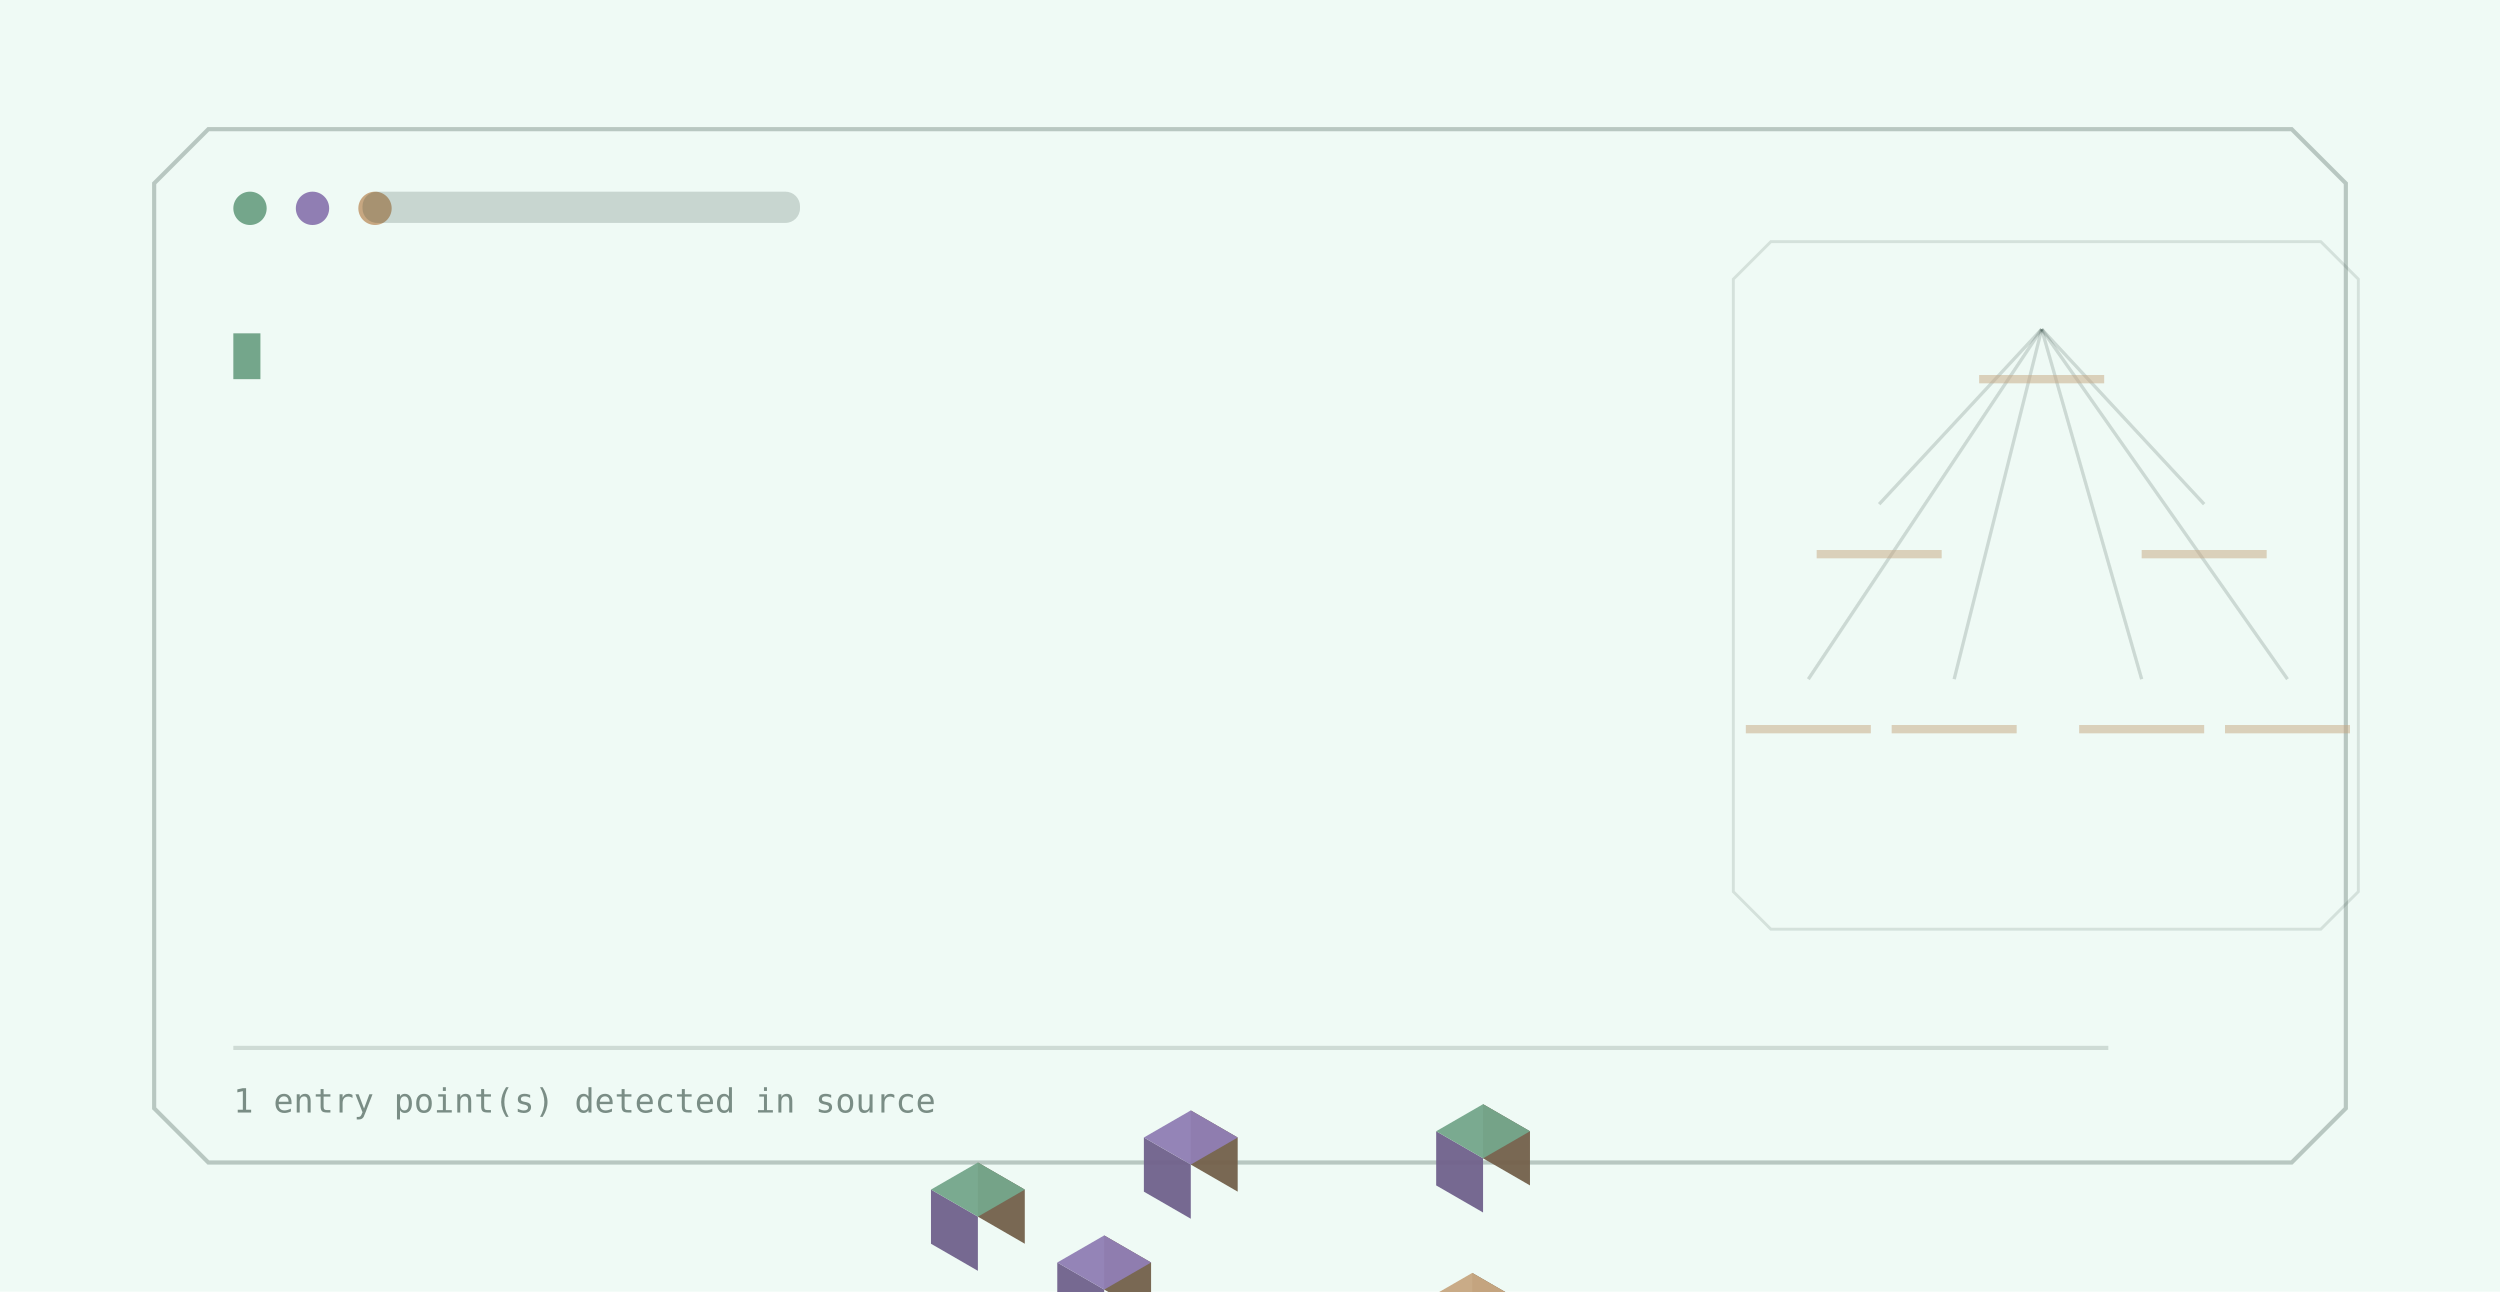
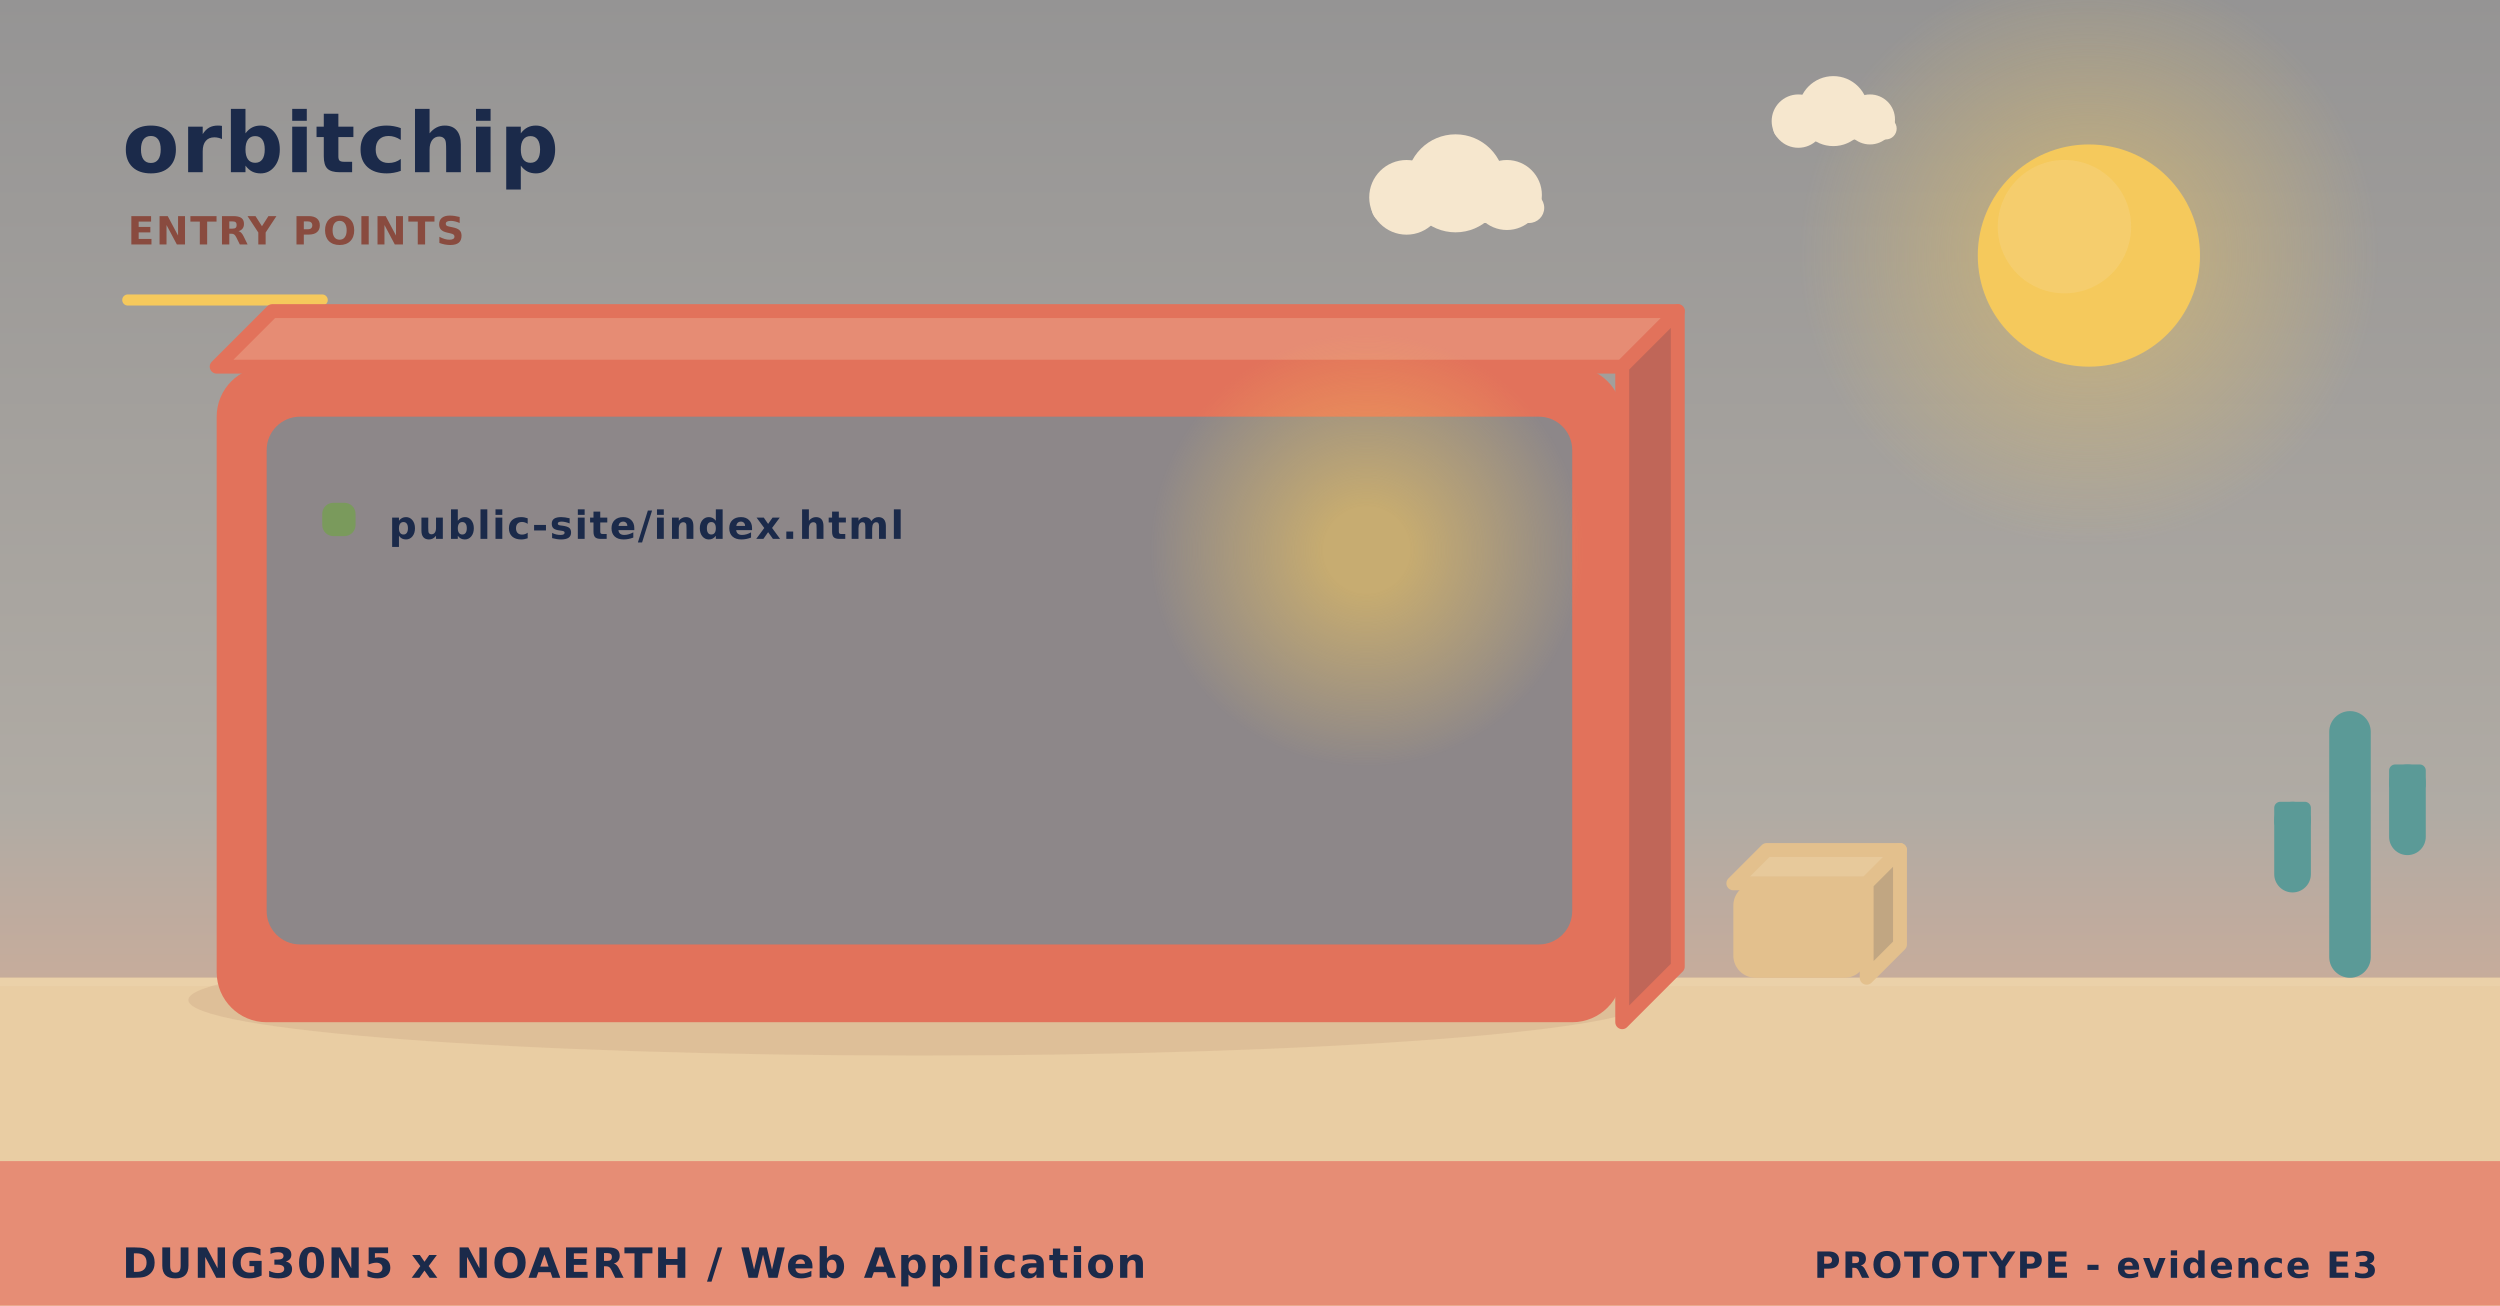
- <svg xmlns="http://www.w3.org/2000/svg" viewBox="0 0 1200 620" width="1200" height="620" role="img" aria-label="orbitchip command surface">
-   <rect width="1200" height="620" fill="#effaf5" />
-   <defs>
-     <linearGradient id="gt" x1="0" y1="0" x2="1" y2="1">
-       <stop offset="0%" stop-color="#74a68b" />
-       <stop offset="100%" stop-color="#907eb3" />
-     </linearGradient>
-   </defs>
-   <path d="M100.00,62.00 H1100.00 L1126.00,88.00 V532.00 L1100.00,558.00 H100.00 L74.00,532.00 V88.00 Z" fill="none" stroke="rgba(26,52,43,0.300)" stroke-width="2.00" opacity="0.85" />
-   <circle cx="120.00" cy="100.00" r="8.00" fill="#74a68b" opacity="1.00" />
-   <circle cx="150.00" cy="100.00" r="8.00" fill="#907eb3" opacity="1.00" />
-   <circle cx="180.00" cy="100.00" r="8.00" fill="#c7a781" opacity="1.00" />
-   <rect x="174.00" y="92.00" width="210.00" height="15.00" rx="7.00" fill="rgba(26,52,43,0.180)" opacity="1.00" />
-   <text x="112" y="148" font-family="ui-monospace,SFMono-Regular,Menlo,monospace" font-size="21" fill="rgba(26,52,43,0.800)" opacity="0">public-site/index.html<animate attributeName="opacity" values="0;1;1;0" dur="1.5s" begin="0.0s" repeatCount="indefinite" />
-   </text>
-   <rect x="112" y="160" width="13" height="22" fill="#74a68b">
-     <animate attributeName="opacity" values="1;0;1" dur="1.05s" begin="0s" repeatCount="indefinite" />
-   </rect>
-   <path d="M850.00,116.00 H1114.00 L1132.00,134.00 V428.00 L1114.00,446.00 H850.00 L832.00,428.00 V134.00 Z" fill="none" stroke="rgba(26,52,43,0.180)" stroke-width="1.40" opacity="0.70" />
-   <line x1="980.00" y1="158.00" x2="902.00" y2="242.00" stroke="rgba(26,52,43,0.300)" stroke-width="1.60" opacity="0.55" />
-   <line x1="980.00" y1="158.00" x2="1058.00" y2="242.00" stroke="rgba(26,52,43,0.300)" stroke-width="1.60" opacity="0.55" />
-   <line x1="980.00" y1="158.00" x2="868.00" y2="326.00" stroke="rgba(26,52,43,0.300)" stroke-width="1.60" opacity="0.55" />
-   <line x1="980.00" y1="158.00" x2="938.00" y2="326.00" stroke="rgba(26,52,43,0.300)" stroke-width="1.60" opacity="0.55" />
-   <line x1="980.00" y1="158.00" x2="1028.00" y2="326.00" stroke="rgba(26,52,43,0.300)" stroke-width="1.60" opacity="0.55" />
-   <line x1="980.00" y1="158.00" x2="1098.00" y2="326.00" stroke="rgba(26,52,43,0.300)" stroke-width="1.60" opacity="0.55" />
-   <polygon points="711.87,556.00 734.39,569.00 734.39,543.00 711.87,530.00" fill="#73614b" opacity="0.95" />
-   <polygon points="689.36,569.00 711.87,582.00 711.87,556.00 689.36,543.00" fill="#70628c" opacity="0.95" />
-   <polygon points="711.87,530.00 734.39,543.00 711.87,556.00 689.36,543.00" fill="#74a68b" opacity="0.95" />
+ <svg xmlns="http://www.w3.org/2000/svg" width="900" height="470" viewBox="0 0 900 470" role="img" aria-label="orbitchip - how it is operated">
+   <linearGradient id="skyt" x1="0" y1="0" x2="0" y2="1">
+     <stop offset="0" stop-color="#959494" />
+     <stop offset="0.62" stop-color="#b0aba4" />
+     <stop offset="1" stop-color="#f3ad8a" />
+   </linearGradient>
+   <rect width="900" height="470" fill="url(#skyt)" />
+   <radialGradient id="sunt">
+     <stop offset="0.35" stop-color="#f5c95c" stop-opacity="0.34" />
+     <stop offset="1" stop-color="#f5c95c" stop-opacity="0" />
+   </radialGradient>
+   <circle cx="752" cy="92" r="104" fill="url(#sunt)" />
+   <circle cx="752" cy="92" r="40" fill="#f5c95c" />
+   <circle cx="743.2" cy="81.6" r="24" fill="#f5d27e" opacity="0.5" />
  <g>
-     <rect x="950.00" y="180.00" width="60.00" height="4.00" rx="0.00" fill="rgba(199,167,129,0.500)" opacity="1.00" />
-     <animate attributeName="opacity" values="0.25;1.0;0.25" dur="9.7s" begin="0.0s" repeatCount="indefinite" />
+     <circle cx="524" cy="66" r="17.64" fill="#f6e7ce" />
+     <circle cx="506.36" cy="71.04" r="13.44" fill="#f6e7ce" />
+     <circle cx="542.48" cy="70.2" r="12.6" fill="#f6e7ce" />
+     <rect x="493.76" y="69.36" width="62.16" height="10.92" rx="5.46" fill="#f6e7ce" />
+     <animateTransform attributeName="transform" type="translate" values="0 0;24 0;0 0" dur="36s" begin="0s" repeatCount="indefinite" />
  </g>
-   <polygon points="571.58,559.00 594.09,572.00 594.09,546.00 571.58,533.00" fill="#73614b" opacity="0.95" />
-   <polygon points="549.06,572.00 571.58,585.00 571.58,559.00 549.06,546.00" fill="#70628c" opacity="0.95" />
-   <polygon points="571.58,533.00 594.09,546.00 571.58,559.00 549.06,546.00" fill="#907eb3" opacity="0.95" />
  <g>
-     <rect x="872.00" y="264.00" width="60.00" height="4.00" rx="0.00" fill="rgba(199,167,129,0.500)" opacity="1.00" />
-     <animate attributeName="opacity" values="0.25;1.0;0.25" dur="9.7s" begin="0.4s" repeatCount="indefinite" />
+     <circle cx="660" cy="40" r="12.6" fill="#f6e7ce" />
+     <circle cx="647.4" cy="43.6" r="9.6" fill="#f6e7ce" />
+     <circle cx="673.2" cy="43" r="9" fill="#f6e7ce" />
+     <rect x="638.4" y="42.4" width="44.4" height="7.8" rx="3.9" fill="#f6e7ce" />
+     <animateTransform attributeName="transform" type="translate" values="0 0;-18 0;0 0" dur="46s" begin="3s" repeatCount="indefinite" />
  </g>
-   <polygon points="706.68,637.00 729.19,650.00 729.19,624.00 706.68,611.00" fill="#73614b" opacity="0.95" />
-   <polygon points="684.16,650.00 706.68,663.00 706.68,637.00 684.16,624.00" fill="#70628c" opacity="0.95" />
-   <polygon points="706.68,611.00 729.19,624.00 706.68,637.00 684.16,624.00" fill="#c7a781" opacity="0.95" />
+   <rect x="0" y="352" width="900" height="118" fill="#e9cda3" />
+   <rect x="0" y="352" width="900" height="3" fill="#ebd1a9" />
+   <text x="44" y="62" font-family="Verdana,DejaVu Sans,sans-serif" font-size="30" font-weight="700" letter-spacing="0.6" fill="#1b2a4a" text-anchor="start">orbitchip</text>
+   <text x="46" y="88" font-family="Verdana,DejaVu Sans,sans-serif" font-size="14" font-weight="700" letter-spacing="0.6" fill="#894b3f" text-anchor="start">ENTRY POINTS</text>
+   <rect x="44" y="106" width="74" height="4" rx="2" fill="#f5c95c" />
+   <ellipse cx="331" cy="360" rx="263.2" ry="20" fill="rgba(138,90,68,0.11)" />
+   <path d="M78,132 L584,132 L604,112 L98,112 Z" fill="#e68c74" stroke="#e2725b" stroke-width="5" stroke-linejoin="round" />
+   <path d="M584,132 L604,112 L604,348 L584,368 Z" fill="#c06658" stroke="#e2725b" stroke-width="5" stroke-linejoin="round" />
+   <rect x="78" y="132" width="506" height="236" rx="18" fill="#e2725b" />
+   <rect x="96" y="150" width="470" height="190" rx="12" fill="#88888c" opacity="0.94" />
+   <radialGradient id="lamp98019">
+     <stop offset="0.2" stop-color="#f5c95c" stop-opacity="0.55" />
+     <stop offset="1" stop-color="#f5c95c" stop-opacity="0" />
+   </radialGradient>
+   <circle cx="492" cy="198" r="78" fill="url(#lamp98019)" />
+   <rect x="116" y="181" width="12" height="12" rx="4" fill="#7a9a5c" />
  <g>
-     <rect x="1028.00" y="264.00" width="60.00" height="4.00" rx="0.00" fill="rgba(199,167,129,0.500)" opacity="1.00" />
-     <animate attributeName="opacity" values="0.25;1.0;0.25" dur="9.7s" begin="0.8s" repeatCount="indefinite" />
+     <text x="140" y="194" font-family="Verdana,DejaVu Sans,sans-serif" font-size="14" font-weight="700" letter-spacing="0.6" fill="#1b2a4a" text-anchor="start">public-site/index.html</text>
+     <animateTransform attributeName="transform" type="translate" values="0 10;0 0" dur="0.7s" begin="0.4s" fill="freeze" />
  </g>
-   <polygon points="469.39,584.00 491.90,597.00 491.90,571.00 469.39,558.00" fill="#73614b" opacity="0.95" />
-   <polygon points="446.87,597.00 469.39,610.00 469.39,584.00 446.87,571.00" fill="#70628c" opacity="0.95" />
-   <polygon points="469.39,558.00 491.90,571.00 469.39,584.00 446.87,571.00" fill="#74a68b" opacity="0.95" />
-   <g>
-     <rect x="838.00" y="348.00" width="60.00" height="4.00" rx="0.00" fill="rgba(199,167,129,0.500)" opacity="1.00" />
-     <animate attributeName="opacity" values="0.25;1.0;0.25" dur="9.7s" begin="1.2s" repeatCount="indefinite" />
-   </g>
-   <polygon points="530.01,619.00 552.52,632.00 552.52,606.00 530.01,593.00" fill="#73614b" opacity="0.95" />
-   <polygon points="507.49,632.00 530.01,645.00 530.01,619.00 507.49,606.00" fill="#70628c" opacity="0.95" />
-   <polygon points="530.01,593.00 552.52,606.00 530.01,619.00 507.49,606.00" fill="#907eb3" opacity="0.95" />
-   <g>
-     <rect x="908.00" y="348.00" width="60.00" height="4.00" rx="0.00" fill="rgba(199,167,129,0.500)" opacity="1.00" />
-     <animate attributeName="opacity" values="0.25;1.0;0.25" dur="9.7s" begin="1.6s" repeatCount="indefinite" />
-   </g>
-   <polygon points="607.95,664.00 630.47,677.00 630.47,651.00 607.95,638.00" fill="#73614b" opacity="0.95" />
-   <polygon points="585.43,677.00 607.95,690.00 607.95,664.00 585.43,651.00" fill="#70628c" opacity="0.95" />
-   <polygon points="607.95,638.00 630.47,651.00 607.95,664.00 585.43,651.00" fill="#c7a781" opacity="0.95" />
-   <g>
-     <rect x="998.00" y="348.00" width="60.00" height="4.00" rx="0.00" fill="rgba(199,167,129,0.500)" opacity="1.00" />
-     <animate attributeName="opacity" values="0.25;1.0;0.25" dur="9.7s" begin="2.0s" repeatCount="indefinite" />
-   </g>
-   <polygon points="668.57,699.00 691.09,712.00 691.09,686.00 668.57,673.00" fill="#73614b" opacity="0.95" />
-   <polygon points="646.05,712.00 668.57,725.00 668.57,699.00 646.05,686.00" fill="#70628c" opacity="0.95" />
-   <polygon points="668.57,673.00 691.09,686.00 668.57,699.00 646.05,686.00" fill="#74a68b" opacity="0.95" />
-   <g>
-     <rect x="1068.00" y="348.00" width="60.00" height="4.00" rx="0.00" fill="rgba(199,167,129,0.500)" opacity="1.00" />
-     <animate attributeName="opacity" values="0.25;1.0;0.25" dur="9.7s" begin="2.4s" repeatCount="indefinite" />
-   </g>
-   <rect x="112.00" y="502.00" width="900.00" height="2.00" rx="0.00" fill="rgba(26,52,43,0.160)" opacity="1.00" />
-   <text x="112" y="534" font-family="ui-monospace,Menlo,monospace" font-size="16" fill="rgba(26,52,43,0.550)">1 entry point(s) detected in source</text>
+   <path d="M624,318 L672,318 L684,306 L636,306 Z" fill="#e7c99b" stroke="#e3c08d" stroke-width="5" stroke-linejoin="round" />
+   <path d="M672,318 L684,306 L684,340 L672,352 Z" fill="#c1a682" stroke="#e3c08d" stroke-width="5" stroke-linejoin="round" />
+   <rect x="624" y="318" width="48" height="34" rx="8" fill="#e3c08d" />
+   <rect x="838.52" y="256" width="14.96" height="96" rx="7.48" fill="#5b9a97" />
+   <rect x="818.72" y="288.64" width="13.2" height="32.64" rx="6.6" fill="#5b9a97" />
+   <rect x="818.72" y="288.64" width="13.2" height="9.6" rx="2.2" fill="#5b9a97" />
+   <rect x="860.08" y="275.2" width="13.2" height="32.64" rx="6.6" fill="#5b9a97" />
+   <rect x="860.08" y="275.2" width="13.2" height="9.6" rx="2.2" fill="#5b9a97" />
+   <rect x="0" y="418" width="900" height="52" rx="0" fill="#e68972" opacity="0.94" />
+   <text x="44" y="460" font-family="Verdana,DejaVu Sans,sans-serif" font-size="15" font-weight="700" letter-spacing="0.6" fill="#1b2a4a" text-anchor="start">DUNG30N5 x NOAERTH  /  Web Application</text>
+   <text x="856" y="460" font-family="Verdana,DejaVu Sans,sans-serif" font-size="13" font-weight="700" letter-spacing="0.6" fill="#1b2a4a" text-anchor="end">PROTOTYPE  -  evidence E3</text>
</svg>
